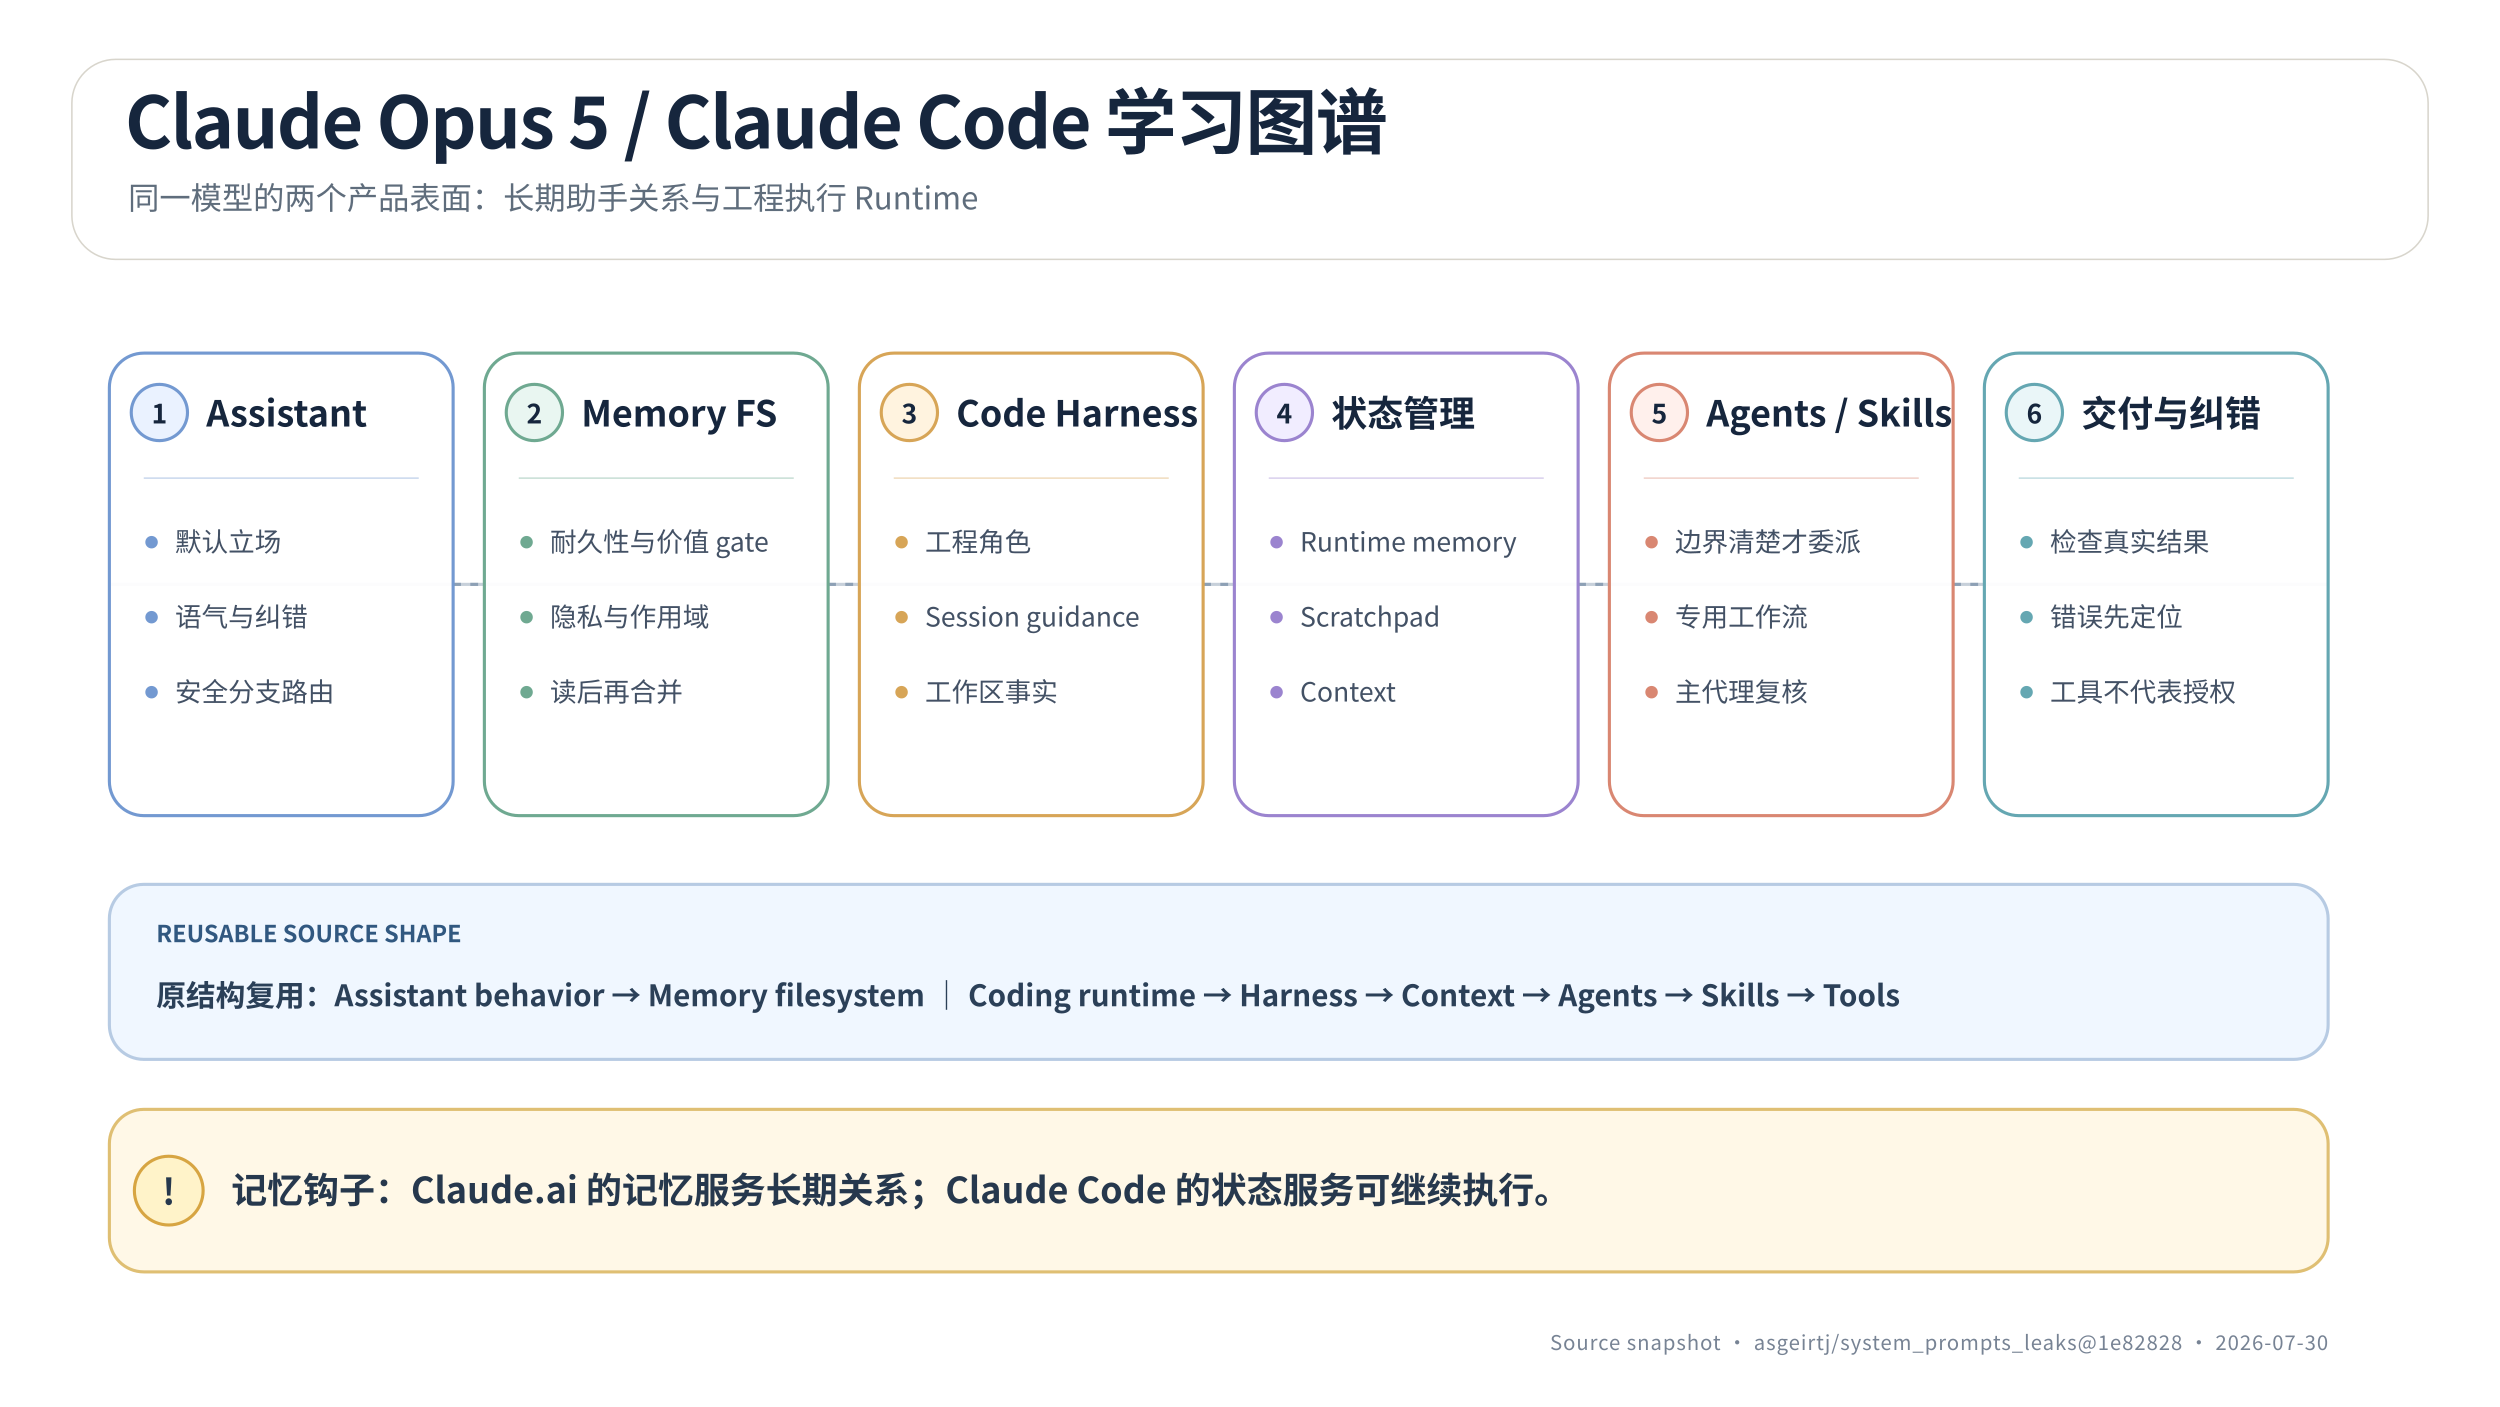
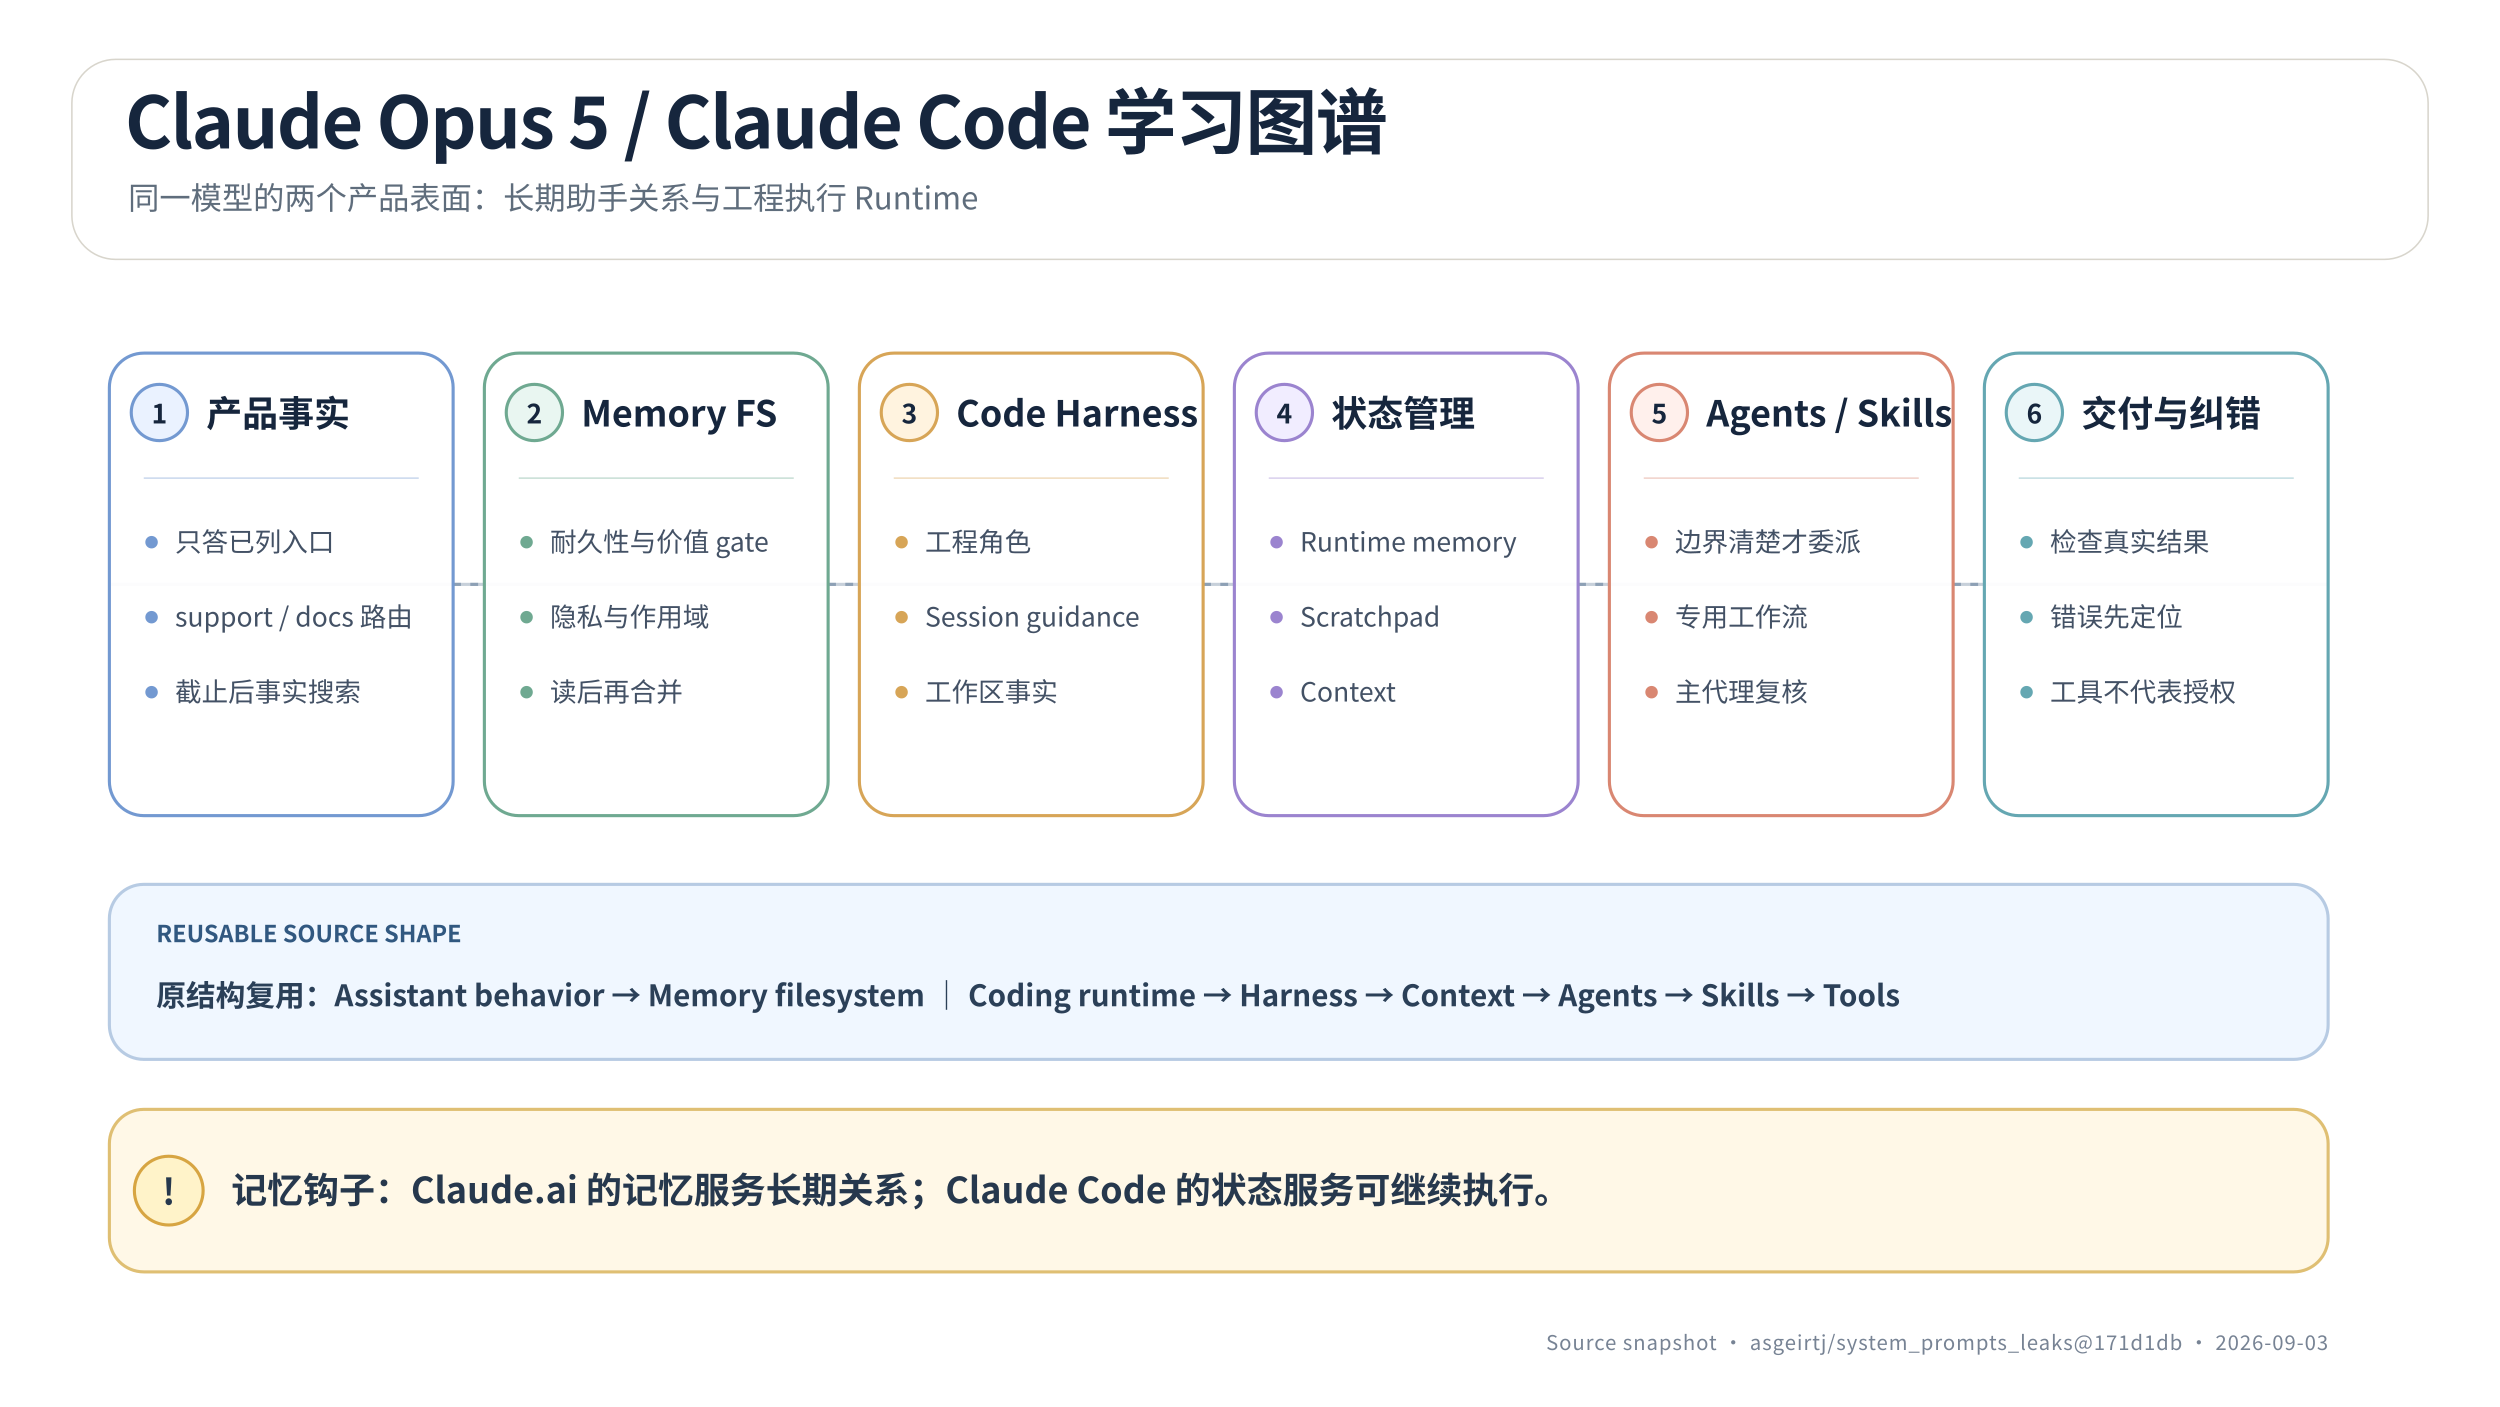
<svg xmlns="http://www.w3.org/2000/svg" width="1600" height="900" viewBox="0 0 1600 900">
  <style>
        text { font-family: "PingFang SC", "Hiragino Sans GB", "Noto Sans CJK SC", sans-serif; fill: #16263d; }
        .title { font-size: 46px; font-weight: 750; letter-spacing: -1px; }
        .subtitle { font-size: 20px; font-weight: 500; fill: #5f6d7c; }
        .node-title { font-size: 23px; font-weight: 700; }
        .bullet { font-size: 17px; font-weight: 520; fill: #435165; }
        .index { font-size: 17px; font-weight: 750; }
        .band-label { font-size: 15px; font-weight: 760; fill: #315880; }
        .band-copy { font-size: 19px; font-weight: 560; fill: #2b4058; }
        .hook { font-size: 23px; font-weight: 680; fill: #26384d; }
        .source { font-size: 13px; font-weight: 500; fill: #778394; letter-spacing: .6px; }
      </style>
  <rect width="1600" height="900" fill="rgba(255,255,255,0.40)" />
  <rect x="46" y="38" width="1508" height="128" rx="28" fill="rgba(255,255,255,0.88)" stroke="#d8d5cc" />
  <text x="80" y="95" class="title" text-anchor="start">Claude Opus 5 / Claude Code 学习图谱</text>
  <text x="82" y="134" class="subtitle" text-anchor="start">同一模型的两个产品表面：长期助手关系与工程执行 Runtime</text>
  <line x1="70" y1="374" x2="1490" y2="374" stroke="#c7d0da" stroke-width="2" />
  <path d="M 290 374 L 310 374" stroke="#8da0b5" stroke-width="2" stroke-dasharray="5 6" />
  <path d="M 530 374 L 550 374" stroke="#8da0b5" stroke-width="2" stroke-dasharray="5 6" />
  <path d="M 770 374 L 790 374" stroke="#8da0b5" stroke-width="2" stroke-dasharray="5 6" />
  <path d="M 1010 374 L 1030 374" stroke="#8da0b5" stroke-width="2" stroke-dasharray="5 6" />
  <path d="M 1250 374 L 1270 374" stroke="#8da0b5" stroke-width="2" stroke-dasharray="5 6" />
  <g>
    <rect x="70" y="226" width="220" height="296" rx="22" fill="rgba(255,255,255,0.94)" stroke="#7399d1" stroke-width="2" />
    <circle cx="102" cy="264" r="18" fill="#eaf2ff" stroke="#7399d1" stroke-width="2" />
    <text x="102" y="271" class="index" text-anchor="middle">1</text>
-     <text x="132" y="273" class="node-title" text-anchor="start">Assistant</text>
+     <text x="132" y="273" class="node-title" text-anchor="start">产品事实</text>
    <line x1="92" y1="306" x2="268" y2="306" stroke="#7399d1" opacity="0.38" />
    <circle cx="97" cy="347" r="4" fill="#7399d1" />
-     <text x="112" y="353" class="bullet" text-anchor="start">默认立场</text>
+     <text x="112" y="353" class="bullet" text-anchor="start">只答已列入口</text>
    <circle cx="97" cy="395" r="4" fill="#7399d1" />
-     <text x="112" y="401" class="bullet" text-anchor="start">语气与纠错</text>
+     <text x="112" y="401" class="bullet" text-anchor="start">support / docs 路由</text>
    <circle cx="97" cy="443" r="4" fill="#7399d1" />
-     <text x="112" y="449" class="bullet" text-anchor="start">安全分支路由</text>
+     <text x="112" y="449" class="bullet" text-anchor="start">截止后事实搜索</text>
  </g>
  <g>
    <rect x="310" y="226" width="220" height="296" rx="22" fill="rgba(255,255,255,0.94)" stroke="#6fa991" stroke-width="2" />
    <circle cx="342" cy="264" r="18" fill="#e9f6f1" stroke="#6fa991" stroke-width="2" />
    <text x="342" y="271" class="index" text-anchor="middle">2</text>
    <text x="372" y="273" class="node-title" text-anchor="start">Memory FS</text>
    <line x1="332" y1="306" x2="508" y2="306" stroke="#6fa991" opacity="0.38" />
    <circle cx="337" cy="347" r="4" fill="#6fa991" />
    <text x="352" y="353" class="bullet" text-anchor="start">耐久性与价值 gate</text>
    <circle cx="337" cy="395" r="4" fill="#6fa991" />
    <text x="352" y="401" class="bullet" text-anchor="start">隐私与作用域</text>
    <circle cx="337" cy="443" r="4" fill="#6fa991" />
    <text x="352" y="449" class="bullet" text-anchor="start">读后再合并</text>
  </g>
  <g>
    <rect x="550" y="226" width="220" height="296" rx="22" fill="rgba(255,255,255,0.94)" stroke="#d7a557" stroke-width="2" />
    <circle cx="582" cy="264" r="18" fill="#fff3df" stroke="#d7a557" stroke-width="2" />
    <text x="582" y="271" class="index" text-anchor="middle">3</text>
    <text x="612" y="273" class="node-title" text-anchor="start">Code Harness</text>
    <line x1="572" y1="306" x2="748" y2="306" stroke="#d7a557" opacity="0.38" />
    <circle cx="577" cy="347" r="4" fill="#d7a557" />
    <text x="592" y="353" class="bullet" text-anchor="start">工程角色</text>
    <circle cx="577" cy="395" r="4" fill="#d7a557" />
    <text x="592" y="401" class="bullet" text-anchor="start">Session guidance</text>
    <circle cx="577" cy="443" r="4" fill="#d7a557" />
    <text x="592" y="449" class="bullet" text-anchor="start">工作区事实</text>
  </g>
  <g>
    <rect x="790" y="226" width="220" height="296" rx="22" fill="rgba(255,255,255,0.94)" stroke="#9b84cf" stroke-width="2" />
    <circle cx="822" cy="264" r="18" fill="#f1edff" stroke="#9b84cf" stroke-width="2" />
    <text x="822" y="271" class="index" text-anchor="middle">4</text>
    <text x="852" y="273" class="node-title" text-anchor="start">状态管理</text>
    <line x1="812" y1="306" x2="988" y2="306" stroke="#9b84cf" opacity="0.38" />
    <circle cx="817" cy="347" r="4" fill="#9b84cf" />
    <text x="832" y="353" class="bullet" text-anchor="start">Runtime memory</text>
    <circle cx="817" cy="395" r="4" fill="#9b84cf" />
    <text x="832" y="401" class="bullet" text-anchor="start">Scratchpad</text>
    <circle cx="817" cy="443" r="4" fill="#9b84cf" />
    <text x="832" y="449" class="bullet" text-anchor="start">Context</text>
  </g>
  <g>
    <rect x="1030" y="226" width="220" height="296" rx="22" fill="rgba(255,255,255,0.94)" stroke="#d98772" stroke-width="2" />
    <circle cx="1062" cy="264" r="18" fill="#fff0ec" stroke="#d98772" stroke-width="2" />
    <text x="1062" y="271" class="index" text-anchor="middle">5</text>
    <text x="1092" y="273" class="node-title" text-anchor="start">Agents / Skills</text>
    <line x1="1052" y1="306" x2="1228" y2="306" stroke="#d98772" opacity="0.38" />
    <circle cx="1057" cy="347" r="4" fill="#d98772" />
    <text x="1072" y="353" class="bullet" text-anchor="start">边界清楚才委派</text>
    <circle cx="1057" cy="395" r="4" fill="#d98772" />
    <text x="1072" y="401" class="bullet" text-anchor="start">专用工作流</text>
    <circle cx="1057" cy="443" r="4" fill="#d98772" />
    <text x="1072" y="449" class="bullet" text-anchor="start">主代理复核</text>
  </g>
  <g>
    <rect x="1270" y="226" width="220" height="296" rx="22" fill="rgba(255,255,255,0.94)" stroke="#65a7b2" stroke-width="2" />
    <circle cx="1302" cy="264" r="18" fill="#eaf6f8" stroke="#65a7b2" stroke-width="2" />
    <text x="1302" y="271" class="index" text-anchor="middle">6</text>
    <text x="1332" y="273" class="node-title" text-anchor="start">交付与纠错</text>
    <line x1="1292" y1="306" x2="1468" y2="306" stroke="#65a7b2" opacity="0.38" />
    <circle cx="1297" cy="347" r="4" fill="#65a7b2" />
    <text x="1312" y="353" class="bullet" text-anchor="start">检查真实结果</text>
    <circle cx="1297" cy="395" r="4" fill="#65a7b2" />
    <text x="1312" y="401" class="bullet" text-anchor="start">错误先定位</text>
    <circle cx="1297" cy="443" r="4" fill="#65a7b2" />
    <text x="1312" y="449" class="bullet" text-anchor="start">工具不代表授权</text>
  </g>
  <rect x="70" y="566" width="1420" height="112" rx="22" fill="rgba(239,246,255,0.94)" stroke="#b7cbe3" stroke-width="2" />
  <text x="100" y="603" class="band-label" text-anchor="start">REUSABLE SOURCE SHAPE</text>
  <text x="100" y="644" class="band-copy" text-anchor="start">原结构复用：Assistant behavior → Memory filesystem ｜ Coding runtime → Harness → Context → Agents → Skills → Tools</text>
  <rect x="70" y="710" width="1420" height="104" rx="22" fill="rgba(255,248,230,0.95)" stroke="#dfbf73" stroke-width="2" />
  <circle cx="108" cy="762" r="22" fill="#fff3c9" stroke="#d7a542" stroke-width="2" />
  <text x="108" y="771" class="hook" text-anchor="middle">!</text>
  <text x="148" y="770" class="hook" text-anchor="start">记忆钩子：Claude.ai 的记忆服务长期关系；Claude Code 的状态服务可继续执行。</text>
-   <text x="1490" y="864" class="source" text-anchor="end">Source snapshot · asgeirtj/system_prompts_leaks@1e82828 · 2026-07-30</text>
+   <text x="1490" y="864" class="source" text-anchor="end">Source snapshot · asgeirtj/system_prompts_leaks@171d1db · 2026-09-03</text>
</svg>
